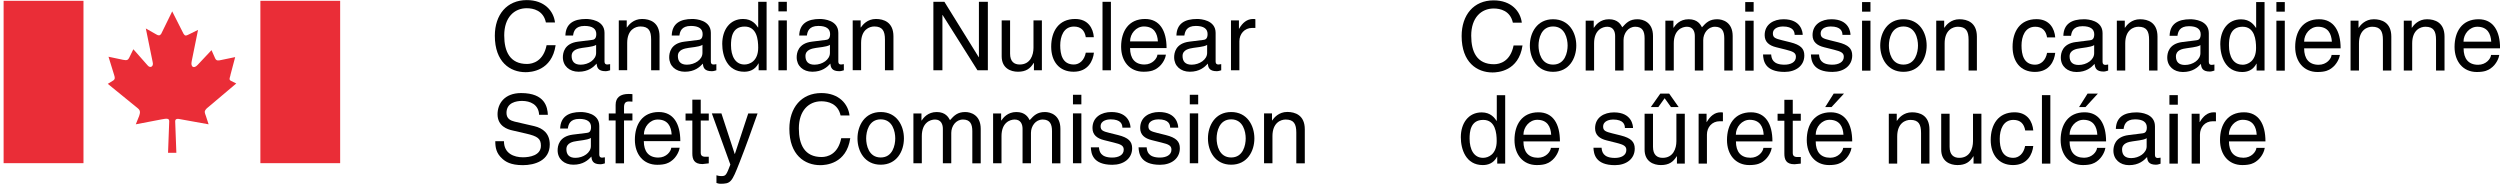
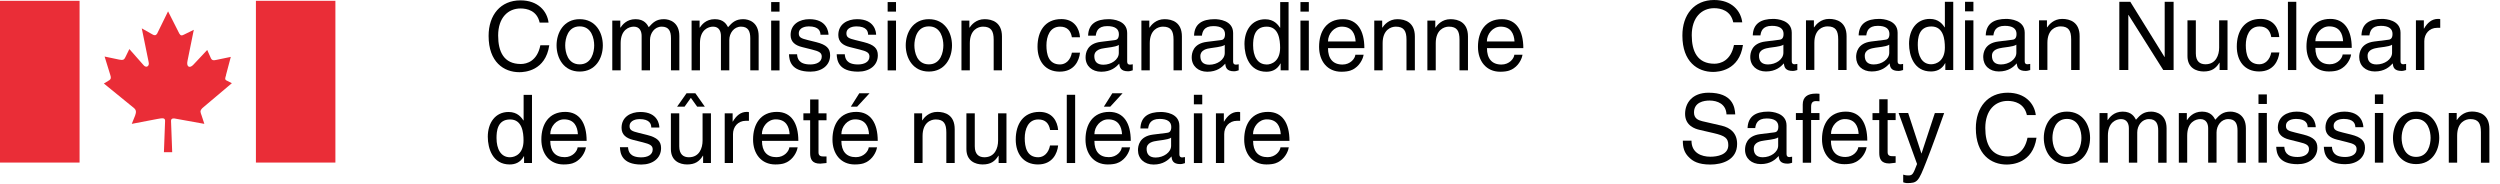
- <svg xmlns="http://www.w3.org/2000/svg" id="Layer_1" viewBox="0 0 276.71 20.34">
+ <svg xmlns="http://www.w3.org/2000/svg" id="Layer_1" viewBox="0 0 277.73 20.34">
  <g>
-     <path d="m60.42,2.48c-.28-1.33-1.4-1.57-2.12-1.57-1.38,0-2.49,1.01-2.49,3.01,0,1.78.63,3.16,2.52,3.16.66,0,1.82-.32,2.17-2.08h1c-.42,2.86-2.75,2.99-3.32,2.99-1.72,0-3.41-1.12-3.41-4.03,0-2.33,1.33-3.95,3.54-3.95,1.96,0,2.97,1.21,3.12,2.48h-.99Z" />
-     <path d="m62.58,3.93c.04-1.32.92-1.83,2.28-1.83.44,0,2.05.13,2.05,1.54v3.18c0,.23.12.32.31.32.08,0,.2-.02.31-.04v.68c-.16.04-.3.1-.51.1-.82,0-.95-.42-.98-.84-.36.39-.92.9-2,.9-1.02,0-1.74-.65-1.74-1.6,0-.46.14-1.54,1.68-1.73l1.53-.19c.22-.02.49-.1.49-.65,0-.58-.42-.9-1.3-.9-1.06,0-1.21.64-1.27,1.06h-.86Zm3.41,1.03c-.15.11-.38.2-1.54.34-.45.07-1.18.2-1.18.9,0,.6.31.96,1,.96.87,0,1.71-.56,1.71-1.3v-.9Z" />
-     <path d="m73,7.78h-.93v-3.4c0-.96-.27-1.45-1.19-1.45-.53,0-1.46.33-1.46,1.83v3.01h-.93V2.26h.88v.78h.02c.2-.29.72-.94,1.67-.94.86,0,1.94.35,1.94,1.92v3.76Z" />
-     <path d="m74.35,3.93c.04-1.32.92-1.83,2.28-1.83.44,0,2.05.13,2.05,1.54v3.18c0,.23.11.32.3.32.09,0,.2-.02.31-.04v.68c-.16.04-.29.1-.51.1-.83,0-.95-.42-.98-.84-.36.39-.92.9-2,.9-1.02,0-1.73-.65-1.73-1.6,0-.46.14-1.54,1.68-1.73l1.53-.19c.22-.02.49-.1.49-.65,0-.58-.42-.9-1.3-.9-1.06,0-1.21.64-1.27,1.06h-.85Zm3.4,1.03c-.15.11-.38.2-1.54.34-.45.07-1.18.2-1.18.9,0,.6.31.96,1,.96.87,0,1.72-.56,1.72-1.3v-.9Z" />
-     <path d="m84.85,7.78h-.88v-.76h-.02c-.4.75-1.04.92-1.58.92-1.88,0-2.43-1.76-2.43-3.08,0-1.55.83-2.76,2.31-2.76,1,0,1.43.62,1.65.94h.02V.2h.93v7.58Zm-2.45-.64c.59,0,1.52-.39,1.52-1.86,0-.9-.15-2.34-1.5-2.34-1.44,0-1.51,1.36-1.51,2.06,0,1.22.48,2.14,1.49,2.14Z" />
-     <path d="m86.16,1.25V.2h.93v1.06h-.93Zm.93,6.53h-.93V2.26h.93v5.52Z" />
-     <path d="m88.46,3.93c.04-1.32.92-1.83,2.28-1.83.45,0,2.05.13,2.05,1.54v3.18c0,.23.11.32.31.32.08,0,.2-.02.3-.04v.68c-.15.04-.3.1-.51.1-.82,0-.95-.42-.98-.84-.36.39-.92.9-2,.9-1.02,0-1.73-.65-1.73-1.6,0-.46.14-1.54,1.68-1.73l1.53-.19c.22-.02.49-.1.49-.65,0-.58-.42-.9-1.3-.9-1.06,0-1.21.64-1.27,1.06h-.86Zm3.4,1.03c-.14.11-.38.2-1.53.34-.45.07-1.18.2-1.18.9,0,.6.31.96,1,.96.87,0,1.71-.56,1.71-1.3v-.9Z" />
-     <path d="m98.88,7.78h-.93v-3.4c0-.96-.28-1.45-1.18-1.45-.53,0-1.46.33-1.46,1.83v3.01h-.93V2.26h.88v.78h.02c.2-.29.72-.94,1.67-.94.86,0,1.94.35,1.94,1.92v3.76Z" />
-     <path d="m108.35.2h.99v7.58h-1.15l-3.86-6.12h-.02v6.12h-1V.2h1.22l3.8,6.13h.02V.2Z" />
-     <path d="m114.44,7.78v-.8l-.02-.02c-.39.64-.87.98-1.75.98-.81,0-1.8-.39-1.8-1.71v-3.97h.93v3.67c0,.91.47,1.21,1.07,1.21,1.17,0,1.52-1.04,1.52-1.84v-3.04h.93v5.52h-.88Z" />
-     <path d="m120.18,4.12c-.12-.74-.53-1.18-1.31-1.18-1.15,0-1.52,1.1-1.52,2.08s.23,2.12,1.51,2.12c.62,0,1.16-.47,1.32-1.31h.9c-.1.88-.63,2.11-2.25,2.11s-2.48-1.17-2.48-2.77c0-1.71.83-3.07,2.65-3.07,1.45,0,2,1.05,2.07,2.02h-.9Z" />
-     <path d="m122.96,7.78h-.93V.2h.93v7.58Z" />
-     <path d="m129.05,6.05c-.03.27-.28,1.04-.98,1.51-.25.17-.61.38-1.5.38-1.55,0-2.48-1.17-2.48-2.77,0-1.71.83-3.07,2.65-3.07,1.6,0,2.38,1.27,2.38,3.22h-4.04c0,1.15.54,1.82,1.6,1.82.88,0,1.4-.68,1.43-1.09h.93Zm-.89-1.47c-.05-.86-.41-1.65-1.55-1.65-.86,0-1.53.79-1.53,1.65h3.08Z" />
-     <path d="m130.21,3.93c.04-1.32.92-1.83,2.29-1.83.44,0,2.05.13,2.05,1.54v3.18c0,.23.12.32.31.32.08,0,.2-.02.31-.04v.68c-.16.04-.3.1-.5.1-.83,0-.95-.42-.98-.84-.36.39-.92.9-2,.9-1.02,0-1.73-.65-1.73-1.6,0-.46.14-1.54,1.68-1.73l1.53-.19c.22-.02.49-.1.49-.65,0-.58-.42-.9-1.3-.9-1.06,0-1.2.64-1.27,1.06h-.86Zm3.41,1.03c-.15.11-.38.2-1.54.34-.45.07-1.19.2-1.19.9,0,.6.31.96,1,.96.87,0,1.72-.56,1.72-1.3v-.9Z" />
-     <path d="m137.18,7.78h-.93V2.26h.88v.92h.02c.37-.65.86-1.08,1.56-1.08.12,0,.16,0,.24.03v.96h-.35c-.87,0-1.42.68-1.42,1.48v3.21Z" />
-     <path d="m59.67,12.71c-.05-1.17-1.02-1.54-1.88-1.54-.64,0-1.73.18-1.73,1.33,0,.64.45.85.9.96l2.17.5c.98.23,1.72.83,1.72,2.03,0,1.79-1.67,2.29-2.97,2.29-1.41,0-1.96-.42-2.29-.72-.65-.58-.77-1.21-.77-1.93h.96c0,1.37,1.12,1.78,2.1,1.78.74,0,1.99-.2,1.99-1.28,0-.79-.37-1.05-1.62-1.34l-1.56-.36c-.5-.11-1.62-.46-1.62-1.78,0-1.18.77-2.35,2.61-2.35,2.66,0,2.92,1.58,2.96,2.41h-.96Z" />
-     <path d="m62,14.24c.04-1.32.92-1.84,2.28-1.84.44,0,2.05.13,2.05,1.54v3.18c0,.23.12.33.31.33.08,0,.2-.02.31-.04v.67c-.16.04-.29.1-.51.1-.82,0-.95-.42-.98-.85-.36.39-.92.9-2,.9-1.02,0-1.74-.64-1.74-1.59,0-.47.14-1.54,1.68-1.74l1.54-.19c.22-.02.48-.1.48-.65,0-.58-.42-.9-1.3-.9-1.06,0-1.21.64-1.27,1.07h-.86Zm3.4,1.02c-.15.12-.38.2-1.53.35-.45.06-1.18.2-1.18.9,0,.6.31.96,1,.96.87,0,1.71-.56,1.71-1.3v-.91Z" />
-     <path d="m69.07,13.33v4.75h-.93v-4.75h-.76v-.77h.76v-.95c0-.83.53-1.21,1.44-1.21.14,0,.28,0,.42.02v.83c-.12,0-.26-.02-.38-.02-.4,0-.55.2-.55.65v.68h.93v.77h-.93Z" />
-     <path d="m75.23,16.35c-.03.26-.29,1.05-.98,1.51-.25.17-.61.38-1.5.38-1.56,0-2.48-1.18-2.48-2.77,0-1.71.83-3.07,2.65-3.07,1.6,0,2.38,1.27,2.38,3.22h-4.04c0,1.15.54,1.82,1.61,1.82.88,0,1.39-.67,1.43-1.09h.93Zm-.89-1.47c-.05-.86-.41-1.65-1.54-1.65-.86,0-1.53.8-1.53,1.65h3.08Z" />
-     <path d="m77.56,13.33v3.59c0,.43.37.43.56.43h.33v.73c-.34.03-.6.08-.7.08-.92,0-1.12-.52-1.12-1.18v-3.64h-.75v-.77h.75v-1.54h.93v1.54h.89v.77h-.89Z" />
-     <path d="m82.82,12.56h1.03c-.64,1.8-1.28,3.61-1.99,5.41-.88,2.24-.97,2.37-2.17,2.37-.14,0-.24-.05-.39-.09v-.85c.11.04.31.09.56.09.49,0,.54-.14.98-1.27l-2.05-5.67h1.06l1.47,4.49h.02l1.48-4.49Z" />
-     <path d="m93.04,12.78c-.29-1.32-1.4-1.57-2.13-1.57-1.38,0-2.49,1.01-2.49,3.01,0,1.79.64,3.16,2.52,3.16.67,0,1.82-.32,2.17-2.08h1c-.42,2.86-2.75,2.98-3.32,2.98-1.72,0-3.42-1.12-3.42-4.03,0-2.33,1.33-3.95,3.54-3.95,1.95,0,2.97,1.21,3.12,2.48h-.99Z" />
-     <path d="m97.48,12.4c1.77,0,2.57,1.49,2.57,2.92s-.8,2.91-2.57,2.91-2.57-1.49-2.57-2.91.8-2.92,2.57-2.92Zm0,5.03c1.33,0,1.61-1.37,1.61-2.11s-.28-2.11-1.61-2.11-1.61,1.37-1.61,2.11.28,2.11,1.61,2.11Z" />
-     <path d="m101.11,12.56h.88v.78h.02c.2-.29.68-.94,1.67-.94s1.31.6,1.47.9c.46-.52.84-.9,1.69-.9.59,0,1.71.31,1.71,1.86v3.82h-.93v-3.57c0-.76-.23-1.28-1.03-1.28s-1.3.74-1.3,1.48v3.36h-.93v-3.82c0-.46-.18-1.02-.87-1.02-.53,0-1.46.34-1.46,1.84v3h-.93v-5.52Z" />
-     <path d="m109.93,12.56h.88v.78h.02c.2-.29.68-.94,1.67-.94s1.31.6,1.47.9c.46-.52.84-.9,1.69-.9.59,0,1.71.31,1.71,1.86v3.82h-.93v-3.57c0-.76-.23-1.28-1.03-1.28s-1.3.74-1.3,1.48v3.36h-.93v-3.82c0-.46-.18-1.02-.87-1.02-.53,0-1.46.34-1.46,1.84v3h-.93v-5.52Z" />
-     <path d="m118.76,11.55v-1.06h.93v1.06h-.93Zm.93,6.52h-.93v-5.52h.93v5.52Z" />
-     <path d="m124.23,14.13c0-.35-.14-.92-1.31-.92-.28,0-1.1.09-1.1.77,0,.46.28.56,1.01.74l.93.23c1.15.29,1.55.71,1.55,1.46,0,1.14-.94,1.83-2.19,1.83-2.19,0-2.35-1.27-2.38-1.93h.9c.03.43.16,1.13,1.47,1.13.67,0,1.27-.27,1.27-.87,0-.45-.31-.6-1.1-.79l-1.08-.27c-.77-.19-1.28-.58-1.28-1.34,0-1.21,1-1.77,2.09-1.77,1.98,0,2.12,1.46,2.12,1.73h-.9Z" />
-     <path d="m129.52,14.13c-.01-.35-.14-.92-1.31-.92-.28,0-1.1.09-1.1.77,0,.46.28.56,1,.74l.93.23c1.15.29,1.55.71,1.55,1.46,0,1.14-.94,1.83-2.19,1.83-2.19,0-2.35-1.27-2.38-1.93h.9c.03.43.16,1.13,1.47,1.13.67,0,1.27-.27,1.27-.87,0-.45-.3-.6-1.1-.79l-1.08-.27c-.77-.19-1.28-.58-1.28-1.34,0-1.21,1-1.77,2.09-1.77,1.98,0,2.12,1.46,2.12,1.73h-.9Z" />
-     <path d="m131.69,11.55v-1.06h.93v1.06h-.93Zm.93,6.52h-.93v-5.52h.93v5.52Z" />
-     <path d="m136.27,12.4c1.77,0,2.57,1.49,2.57,2.92s-.8,2.91-2.57,2.91-2.57-1.49-2.57-2.91.8-2.92,2.57-2.92Zm0,5.03c1.33,0,1.61-1.37,1.61-2.11s-.28-2.11-1.61-2.11-1.61,1.37-1.61,2.11.28,2.11,1.61,2.11Z" />
-     <path d="m144.41,18.08h-.93v-3.4c0-.96-.27-1.45-1.18-1.45-.53,0-1.46.34-1.46,1.84v3h-.93v-5.52h.88v.78h.02c.2-.29.72-.94,1.67-.94.86,0,1.94.35,1.94,1.92v3.76Z" />
+     <path d="m192.55,2.48c-.28-1.33-1.4-1.57-2.12-1.57-1.38,0-2.49,1.01-2.49,3.01,0,1.78.63,3.16,2.52,3.16.66,0,1.82-.32,2.17-2.08h1c-.42,2.86-2.75,2.99-3.32,2.99-1.72,0-3.41-1.12-3.41-4.03C186.89,1.62,188.22,0,190.43,0,192.39,0,193.4,1.21,193.55,2.48h-.99Z" />
+     <path d="m194.72,3.93c.04-1.32.92-1.83,2.28-1.83.44,0,2.05.13,2.05,1.54v3.18c0,.23.12.32.31.32.08,0,.2-.02.31-.04v.68c-.16.04-.3.1-.51.1-.82,0-.95-.42-.98-.84-.36.39-.92.9-2,.9-1.02,0-1.74-.65-1.74-1.6,0-.46.14-1.54,1.68-1.73l1.53-.19c.22-.02.49-.1.49-.65,0-.58-.42-.9-1.3-.9-1.06,0-1.21.64-1.27,1.06h-.86Zm3.41,1.03c-.15.11-.38.2-1.54.34-.45.07-1.18.2-1.18.9,0,.6.31.96,1,.96.87,0,1.71-.56,1.71-1.3v-.9Z" />
+     <path d="m205.14,7.78h-.93v-3.4c0-.96-.27-1.45-1.19-1.45-.53,0-1.46.33-1.46,1.83v3.01h-.93V2.26h.88v.78h.02c.2-.29.72-.94,1.67-.94.86,0,1.94.35,1.94,1.92v3.76Z" />
+     <path d="m206.48,3.93c.04-1.32.92-1.83,2.28-1.83.44,0,2.05.13,2.05,1.54v3.18c0,.23.11.32.3.32.09,0,.2-.02.31-.04v.68c-.16.04-.29.1-.51.1-.83,0-.95-.42-.98-.84-.36.39-.92.9-2,.9-1.02,0-1.73-.65-1.73-1.6,0-.46.14-1.54,1.68-1.73l1.53-.19c.22-.02.49-.1.49-.65,0-.58-.42-.9-1.3-.9-1.06,0-1.21.64-1.27,1.06h-.85Zm3.4,1.03c-.15.11-.38.2-1.54.34-.45.07-1.18.2-1.18.9,0,.6.31.96,1,.96.87,0,1.72-.56,1.72-1.3v-.9Z" />
+     <path d="m216.99,7.78h-.88v-.76h-.02c-.4.75-1.04.92-1.58.92-1.88,0-2.43-1.76-2.43-3.08,0-1.55.83-2.76,2.31-2.76,1,0,1.43.62,1.65.94h.02V.2h.93v7.58Zm-2.45-.64c.59,0,1.52-.39,1.52-1.86,0-.9-.15-2.34-1.5-2.34-1.44,0-1.51,1.36-1.51,2.06,0,1.22.48,2.14,1.49,2.14Z" />
+     <path d="m218.3,1.25V.2h.93v1.06h-.93Zm.93,6.53h-.93V2.26h.93v5.52Z" />
+     <path d="m220.6,3.93c.04-1.32.92-1.83,2.28-1.83.45,0,2.05.13,2.05,1.54v3.18c0,.23.11.32.31.32.08,0,.2-.02.3-.04v.68c-.15.04-.3.1-.51.1-.82,0-.95-.42-.98-.84-.36.39-.92.9-2,.9-1.02,0-1.73-.65-1.73-1.6,0-.46.14-1.54,1.68-1.73l1.53-.19c.22-.02.49-.1.49-.65,0-.58-.42-.9-1.3-.9-1.06,0-1.21.64-1.27,1.06h-.86Zm3.4,1.03c-.14.11-.38.2-1.53.34-.45.07-1.18.2-1.18.9,0,.6.31.96,1,.96.87,0,1.71-.56,1.71-1.3v-.9Z" />
+     <path d="m231.02,7.78h-.93v-3.4c0-.96-.28-1.45-1.18-1.45-.53,0-1.46.33-1.46,1.83v3.01h-.93V2.26h.88v.78h.02c.2-.29.72-.94,1.67-.94.86,0,1.94.35,1.94,1.92v3.76Z" />
+     <path d="m240.48.2h.99v7.58h-1.15l-3.86-6.12h-.02v6.12h-1V.2h1.22l3.8,6.13h.02V.2Z" />
+     <path d="m246.58,7.78v-.8l-.02-.02c-.39.64-.87.98-1.75.98-.81,0-1.8-.39-1.8-1.71v-3.97h.93v3.67c0,.91.47,1.21,1.07,1.21,1.17,0,1.52-1.04,1.52-1.84v-3.04h.93v5.52h-.88Z" />
+     <path d="m252.32,4.12c-.12-.74-.53-1.18-1.31-1.18-1.15,0-1.52,1.1-1.52,2.08s.23,2.12,1.51,2.12c.62,0,1.16-.47,1.32-1.31h.9c-.1.88-.63,2.11-2.25,2.11s-2.48-1.17-2.48-2.77c0-1.71.83-3.07,2.65-3.07,1.45,0,2,1.05,2.07,2.02h-.9Z" />
+     <path d="m255.1,7.78h-.93V.2h.93v7.58Z" />
+     <path d="m261.19,6.05c-.03.27-.28,1.04-.98,1.51-.25.17-.61.38-1.5.38-1.55,0-2.48-1.17-2.48-2.77,0-1.71.83-3.07,2.65-3.07,1.6,0,2.38,1.27,2.38,3.22h-4.04c0,1.15.54,1.82,1.6,1.82.88,0,1.4-.68,1.43-1.09h.93Zm-.89-1.47c-.05-.86-.41-1.65-1.55-1.65-.86,0-1.53.79-1.53,1.65h3.08Z" />
+     <path d="m262.34,3.93c.04-1.32.92-1.83,2.29-1.83.44,0,2.05.13,2.05,1.54v3.18c0,.23.12.32.31.32.08,0,.2-.02.31-.04v.68c-.16.04-.3.1-.5.1-.83,0-.95-.42-.98-.84-.36.39-.92.9-2,.9-1.02,0-1.73-.65-1.73-1.6,0-.46.14-1.54,1.68-1.73l1.53-.19c.22-.02.49-.1.49-.65,0-.58-.42-.9-1.3-.9-1.06,0-1.2.64-1.27,1.06h-.86Zm3.41,1.03c-.15.11-.38.2-1.54.34-.45.07-1.19.2-1.19.9,0,.6.31.96,1,.96.87,0,1.72-.56,1.72-1.3v-.9Z" />
+     <path d="m269.32,7.78h-.93V2.26h.88v.92h.02c.37-.65.86-1.08,1.56-1.08.12,0,.16,0,.24.03v.96h-.35c-.87,0-1.42.68-1.42,1.48v3.21Z" />
+     <path d="m191.8,12.71c-.05-1.17-1.02-1.54-1.88-1.54-.64,0-1.73.18-1.73,1.33,0,.64.45.85.9.96l2.17.5c.98.23,1.72.83,1.72,2.03,0,1.79-1.67,2.29-2.97,2.29-1.41,0-1.96-.42-2.29-.72-.65-.58-.77-1.21-.77-1.93h.96c0,1.37,1.12,1.78,2.1,1.78.74,0,1.99-.2,1.99-1.28,0-.79-.37-1.05-1.62-1.34l-1.56-.36c-.5-.11-1.62-.46-1.62-1.78,0-1.18.77-2.35,2.61-2.35,2.66,0,2.92,1.58,2.96,2.41h-.96Z" />
+     <path d="m194.14,14.24c.04-1.32.92-1.84,2.28-1.84.44,0,2.05.13,2.05,1.54v3.18c0,.23.12.33.31.33.08,0,.2-.02.31-.04v.67c-.16.04-.29.1-.51.1-.82,0-.95-.42-.98-.85-.36.39-.92.9-2,.9-1.02,0-1.74-.64-1.74-1.59,0-.47.14-1.54,1.68-1.74l1.54-.19c.22-.02.48-.1.48-.65,0-.58-.42-.9-1.3-.9-1.06,0-1.21.64-1.27,1.07h-.86Zm3.4,1.02c-.15.12-.38.2-1.53.35-.45.06-1.18.2-1.18.9,0,.6.31.96,1,.96.87,0,1.71-.56,1.71-1.3v-.91Z" />
+     <path d="m201.2,13.33v4.75h-.93v-4.75h-.76v-.77h.76v-.95c0-.83.53-1.21,1.44-1.21.14,0,.28,0,.42.02v.83c-.12,0-.26-.02-.38-.02-.4,0-.55.2-.55.65v.68h.93v.77h-.93Z" />
+     <path d="m207.37,16.35c-.03.26-.29,1.05-.98,1.51-.25.17-.61.38-1.5.38-1.56,0-2.48-1.18-2.48-2.77,0-1.71.83-3.07,2.65-3.07,1.6,0,2.38,1.27,2.38,3.22h-4.04c0,1.15.54,1.82,1.61,1.82.88,0,1.39-.67,1.43-1.09h.93Zm-.89-1.47c-.05-.86-.41-1.65-1.54-1.65-.86,0-1.53.8-1.53,1.65h3.08Z" />
+     <path d="m209.7,13.33v3.59c0,.43.37.43.56.43h.33v.73c-.34.03-.6.08-.7.08-.92,0-1.12-.52-1.12-1.18v-3.64h-.75v-.77h.75v-1.54h.93v1.54h.89v.77h-.89Z" />
+     <path d="m214.95,12.56h1.03c-.64,1.8-1.28,3.61-1.99,5.41-.88,2.24-.97,2.37-2.17,2.37-.14,0-.24-.05-.39-.09v-.85c.11.04.31.09.56.09.49,0,.54-.14.98-1.27l-2.05-5.67h1.06l1.47,4.49h.02l1.48-4.49Z" />
+     <path d="m225.17,12.78c-.29-1.32-1.4-1.57-2.13-1.57-1.38,0-2.49,1.01-2.49,3.01,0,1.79.64,3.16,2.52,3.16.67,0,1.82-.32,2.17-2.08h1c-.42,2.86-2.75,2.98-3.32,2.98-1.72,0-3.42-1.12-3.42-4.03,0-2.33,1.33-3.95,3.54-3.95,1.95,0,2.97,1.21,3.12,2.48h-.99Z" />
+     <path d="m229.62,12.4c1.77,0,2.57,1.49,2.57,2.92s-.8,2.91-2.57,2.91-2.57-1.49-2.57-2.91.8-2.92,2.57-2.92Zm0,5.03c1.33,0,1.61-1.37,1.61-2.11s-.28-2.11-1.61-2.11-1.61,1.37-1.61,2.11.28,2.11,1.61,2.11Z" />
+     <path d="m233.25,12.56h.88v.78h.02c.2-.29.68-.94,1.67-.94s1.31.6,1.47.9c.46-.52.84-.9,1.69-.9.59,0,1.71.31,1.71,1.86v3.82h-.93v-3.57c0-.76-.23-1.28-1.03-1.28s-1.3.74-1.3,1.48v3.36h-.93v-3.82c0-.46-.18-1.02-.87-1.02-.53,0-1.46.34-1.46,1.84v3h-.93v-5.52Z" />
+     <path d="m242.06,12.56h.88v.78h.02c.2-.29.68-.94,1.67-.94s1.31.6,1.47.9c.46-.52.84-.9,1.69-.9.59,0,1.71.31,1.71,1.86v3.82h-.93v-3.57c0-.76-.23-1.28-1.03-1.28s-1.3.74-1.3,1.48v3.36h-.93v-3.82c0-.46-.18-1.02-.87-1.02-.53,0-1.46.34-1.46,1.84v3h-.93v-5.52Z" />
+     <path d="m250.9,11.55v-1.06h.93v1.06h-.93Zm.93,6.52h-.93v-5.52h.93v5.52Z" />
+     <path d="m256.36,14.13c0-.35-.14-.92-1.31-.92-.28,0-1.1.09-1.1.77,0,.46.28.56,1.01.74l.93.23c1.15.29,1.55.71,1.55,1.46,0,1.14-.94,1.83-2.19,1.83-2.19,0-2.35-1.27-2.38-1.93h.9c.03.43.16,1.13,1.47,1.13.67,0,1.27-.27,1.27-.87,0-.45-.31-.6-1.1-.79l-1.08-.27c-.77-.19-1.28-.58-1.28-1.34,0-1.21,1-1.77,2.09-1.77,1.98,0,2.12,1.46,2.12,1.73h-.9Z" />
+     <path d="m261.66,14.13c-.01-.35-.14-.92-1.31-.92-.28,0-1.1.09-1.1.77,0,.46.28.56,1,.74l.93.23c1.15.29,1.55.71,1.55,1.46,0,1.14-.94,1.83-2.19,1.83-2.19,0-2.35-1.27-2.38-1.93h.9c.03.43.16,1.13,1.47,1.13.67,0,1.27-.27,1.27-.87,0-.45-.3-.6-1.1-.79l-1.08-.27c-.77-.19-1.28-.58-1.28-1.34,0-1.21,1-1.77,2.09-1.77,1.98,0,2.12,1.46,2.12,1.73h-.9Z" />
+     <path d="m263.83,11.55v-1.06h.93v1.06h-.93Zm.93,6.52h-.93v-5.52h.93v5.52Z" />
+     <path d="m268.41,12.4c1.77,0,2.57,1.49,2.57,2.92s-.8,2.91-2.57,2.91-2.57-1.49-2.57-2.91.8-2.92,2.57-2.92Zm0,5.03c1.33,0,1.61-1.37,1.61-2.11s-.28-2.11-1.61-2.11-1.61,1.37-1.61,2.11.28,2.11,1.61,2.11Z" />
+     <path d="m276.54,18.08h-.93v-3.4c0-.96-.27-1.45-1.18-1.45-.53,0-1.46.34-1.46,1.84v3h-.93v-5.52h.88v.78h.02c.2-.29.72-.94,1.67-.94.86,0,1.94.35,1.94,1.92v3.76Z" />
  </g>
  <g>
-     <path d="m167.45,2.51c-.29-1.33-1.4-1.57-2.12-1.57-1.38,0-2.49,1.01-2.49,3.01,0,1.79.63,3.16,2.52,3.16.67,0,1.82-.32,2.17-2.08h.99c-.42,2.86-2.75,2.99-3.32,2.99-1.73,0-3.42-1.12-3.42-4.03,0-2.33,1.33-3.95,3.54-3.95,1.96,0,2.97,1.21,3.12,2.47h-.99Z" />
-     <path d="m171.9,2.13c1.77,0,2.57,1.48,2.57,2.91s-.8,2.91-2.57,2.91-2.57-1.49-2.57-2.91.8-2.91,2.57-2.91Zm0,5.02c1.33,0,1.61-1.37,1.61-2.11s-.28-2.11-1.61-2.11-1.61,1.37-1.61,2.11.27,2.11,1.61,2.11Z" />
-     <path d="m175.52,2.29h.88v.78h.02c.2-.3.68-.94,1.67-.94s1.31.6,1.47.89c.47-.52.83-.89,1.69-.89.59,0,1.71.31,1.71,1.86v3.82h-.93v-3.57c0-.76-.23-1.28-1.03-1.28s-1.3.74-1.3,1.48v3.37h-.93v-3.82c0-.47-.18-1.03-.87-1.03-.53,0-1.46.34-1.46,1.84v3.01h-.93V2.29Z" />
-     <path d="m184.34,2.29h.88v.78h.02c.2-.3.67-.94,1.67-.94s1.31.6,1.47.89c.46-.52.84-.89,1.69-.89.59,0,1.71.31,1.71,1.86v3.82h-.93v-3.57c0-.76-.23-1.28-1.03-1.28s-1.3.74-1.3,1.48v3.37h-.93v-3.82c0-.47-.18-1.03-.87-1.03-.53,0-1.46.34-1.46,1.84v3.01h-.93V2.29Z" />
-     <path d="m193.17,1.29V.23h.93v1.06h-.93Zm.93,6.53h-.93V2.29h.93v5.52Z" />
-     <path d="m198.64,3.86c-.01-.35-.14-.93-1.31-.93-.28,0-1.1.09-1.1.78,0,.46.28.56,1,.74l.93.23c1.15.29,1.55.7,1.55,1.46,0,1.14-.94,1.82-2.19,1.82-2.19,0-2.35-1.26-2.38-1.93h.9c.03.43.16,1.13,1.47,1.13.67,0,1.27-.26,1.27-.87,0-.45-.31-.59-1.1-.79l-1.08-.27c-.78-.19-1.28-.58-1.28-1.34,0-1.21,1-1.76,2.09-1.76,1.98,0,2.12,1.46,2.12,1.73h-.9Z" />
-     <path d="m203.93,3.86c0-.35-.14-.93-1.31-.93-.29,0-1.1.09-1.1.78,0,.46.28.56,1,.74l.93.23c1.15.29,1.56.7,1.56,1.46,0,1.14-.94,1.82-2.19,1.82-2.19,0-2.35-1.26-2.38-1.93h.9c.03.43.16,1.13,1.47,1.13.66,0,1.27-.26,1.27-.87,0-.45-.31-.59-1.1-.79l-1.08-.27c-.77-.19-1.28-.58-1.28-1.34,0-1.21,1-1.76,2.09-1.76,1.98,0,2.11,1.46,2.11,1.73h-.9Z" />
-     <path d="m206.1,1.29V.23h.93v1.06h-.93Zm.93,6.53h-.93V2.29h.93v5.52Z" />
-     <path d="m210.68,2.13c1.77,0,2.57,1.48,2.57,2.91s-.8,2.91-2.57,2.91-2.57-1.49-2.57-2.91.8-2.91,2.57-2.91Zm0,5.02c1.33,0,1.61-1.37,1.61-2.11s-.27-2.11-1.61-2.11-1.61,1.37-1.61,2.11.27,2.11,1.61,2.11Z" />
-     <path d="m218.82,7.81h-.93v-3.4c0-.96-.28-1.45-1.19-1.45-.53,0-1.46.34-1.46,1.84v3.01h-.93V2.29h.88v.78h.02c.2-.3.72-.94,1.67-.94.85,0,1.93.35,1.93,1.92v3.76Z" />
-     <path d="m226.58,4.15c-.12-.74-.53-1.19-1.31-1.19-1.15,0-1.52,1.1-1.52,2.08s.23,2.12,1.51,2.12c.62,0,1.16-.46,1.32-1.31h.9c-.09.88-.63,2.11-2.25,2.11s-2.47-1.18-2.47-2.77c0-1.71.82-3.07,2.65-3.07,1.45,0,2,1.06,2.07,2.02h-.9Z" />
-     <path d="m228.38,3.96c.04-1.32.92-1.83,2.29-1.83.44,0,2.05.12,2.05,1.54v3.18c0,.24.12.33.31.33.09,0,.2-.02.31-.04v.67c-.16.04-.3.11-.51.11-.83,0-.95-.43-.99-.85-.36.39-.92.9-2,.9-1.02,0-1.74-.64-1.74-1.59,0-.47.14-1.54,1.68-1.73l1.53-.19c.22-.02.49-.11.49-.66,0-.58-.42-.9-1.3-.9-1.06,0-1.21.64-1.27,1.06h-.86Zm3.41,1.03c-.15.11-.38.2-1.53.35-.46.06-1.19.2-1.19.9,0,.6.31.95,1.01.95.87,0,1.71-.56,1.71-1.3v-.9Z" />
-     <path d="m238.8,7.81h-.93v-3.4c0-.96-.27-1.45-1.18-1.45-.53,0-1.46.34-1.46,1.84v3.01h-.93V2.29h.88v.78h.02c.2-.3.72-.94,1.67-.94.86,0,1.93.35,1.93,1.92v3.76Z" />
-     <path d="m240.14,3.96c.04-1.32.92-1.83,2.29-1.83.44,0,2.05.12,2.05,1.54v3.18c0,.24.12.33.31.33.09,0,.2-.02.31-.04v.67c-.16.04-.3.11-.51.11-.83,0-.95-.43-.98-.85-.36.39-.92.9-2,.9-1.01,0-1.73-.64-1.73-1.59,0-.47.14-1.54,1.68-1.73l1.53-.19c.22-.02.49-.11.49-.66,0-.58-.42-.9-1.3-.9-1.06,0-1.21.64-1.27,1.06h-.86Zm3.41,1.03c-.15.11-.38.2-1.53.35-.46.06-1.18.2-1.18.9,0,.6.31.95,1,.95.87,0,1.71-.56,1.71-1.3v-.9Z" />
-     <path d="m250.65,7.81h-.88v-.76h-.02c-.4.75-1.03.92-1.57.92-1.88,0-2.43-1.76-2.43-3.08,0-1.55.83-2.75,2.3-2.75,1,0,1.43.62,1.65.94h.02V.23h.93v7.58Zm-2.45-.64c.59,0,1.51-.39,1.51-1.86,0-.9-.15-2.35-1.49-2.35-1.44,0-1.51,1.37-1.51,2.07,0,1.21.48,2.13,1.49,2.13Z" />
-     <path d="m251.96,1.29V.23h.93v1.06h-.93Zm.93,6.53h-.93V2.29h.93v5.52Z" />
-     <path d="m258.99,6.08c-.03.26-.29,1.04-.98,1.51-.25.17-.61.38-1.5.38-1.55,0-2.47-1.18-2.47-2.77,0-1.71.82-3.07,2.65-3.07,1.6,0,2.38,1.27,2.38,3.22h-4.04c0,1.15.54,1.82,1.61,1.82.88,0,1.4-.67,1.43-1.09h.93Zm-.89-1.47c-.05-.86-.41-1.65-1.54-1.65-.86,0-1.53.79-1.53,1.65h3.08Z" />
-     <path d="m264.68,7.81h-.93v-3.4c0-.96-.28-1.45-1.19-1.45-.53,0-1.46.34-1.46,1.84v3.01h-.93V2.29h.88v.78h.02c.2-.3.72-.94,1.67-.94.86,0,1.94.35,1.94,1.92v3.76Z" />
-     <path d="m270.56,7.81h-.93v-3.4c0-.96-.27-1.45-1.18-1.45-.53,0-1.46.34-1.46,1.84v3.01h-.93V2.29h.88v.78h.02c.2-.3.72-.94,1.67-.94.86,0,1.94.35,1.94,1.92v3.76Z" />
-     <path d="m276.63,6.08c-.03.26-.28,1.04-.98,1.51-.26.17-.61.38-1.5.38-1.55,0-2.47-1.18-2.47-2.77,0-1.71.83-3.07,2.66-3.07,1.6,0,2.38,1.27,2.38,3.22h-4.04c0,1.15.54,1.82,1.61,1.82.88,0,1.4-.67,1.43-1.09h.93Zm-.89-1.47c-.05-.86-.41-1.65-1.54-1.65-.85,0-1.53.79-1.53,1.65h3.08Z" />
-     <path d="m166.6,18.11h-.88v-.76h-.02c-.4.75-1.04.92-1.58.92-1.88,0-2.43-1.76-2.43-3.08,0-1.55.84-2.75,2.31-2.75,1,0,1.43.62,1.65.94h.02v-2.84h.93v7.58Zm-2.45-.64c.59,0,1.51-.39,1.51-1.86,0-.9-.15-2.34-1.49-2.34-1.44,0-1.51,1.36-1.51,2.07,0,1.21.48,2.13,1.49,2.13Z" />
-     <path d="m172.58,16.38c-.03.26-.29,1.04-.98,1.51-.25.17-.61.38-1.5.38-1.55,0-2.47-1.18-2.47-2.77,0-1.71.83-3.07,2.65-3.07,1.6,0,2.38,1.26,2.38,3.22h-4.04c0,1.15.54,1.81,1.61,1.81.88,0,1.39-.67,1.43-1.09h.93Zm-.89-1.47c-.05-.86-.41-1.65-1.54-1.65-.85,0-1.53.79-1.53,1.65h3.08Z" />
-     <path d="m179.85,14.16c0-.35-.14-.93-1.31-.93-.29,0-1.1.1-1.1.79,0,.45.29.56,1.01.74l.93.23c1.15.29,1.56.71,1.56,1.46,0,1.14-.94,1.83-2.19,1.83-2.19,0-2.35-1.27-2.38-1.93h.9c.03.43.16,1.13,1.47,1.13.67,0,1.27-.26,1.27-.88,0-.44-.31-.59-1.1-.79l-1.08-.27c-.77-.19-1.28-.58-1.28-1.34,0-1.21,1.01-1.76,2.09-1.76,1.98,0,2.11,1.46,2.11,1.73h-.9Z" />
-     <path d="m185.61,18.11v-.8l-.02-.02c-.39.64-.87.98-1.76.98-.81,0-1.8-.39-1.8-1.71v-3.97h.93v3.66c0,.91.47,1.22,1.07,1.22,1.17,0,1.52-1.03,1.52-1.84v-3.04h.93v5.52h-.88Zm-2.05-6.26h-.84l1.05-1.49h.98l1.05,1.49h-.85l-.7-.98-.7.98Z" />
-     <path d="m188.94,18.11h-.93v-5.52h.88v.92h.02c.37-.64.86-1.08,1.55-1.08.12,0,.17,0,.24.03v.96h-.35c-.87,0-1.42.67-1.42,1.48v3.21Z" />
-     <path d="m196.1,16.38c-.03.26-.29,1.04-.98,1.51-.25.17-.61.38-1.5.38-1.55,0-2.47-1.18-2.47-2.77,0-1.71.83-3.07,2.65-3.07,1.6,0,2.38,1.26,2.38,3.22h-4.04c0,1.15.54,1.81,1.61,1.81.88,0,1.39-.67,1.43-1.09h.93Zm-.89-1.47c-.05-.86-.41-1.65-1.55-1.65-.85,0-1.53.79-1.53,1.65h3.08Z" />
-     <path d="m198.43,13.36v3.59c0,.43.37.43.56.43h.33v.73c-.34.03-.6.07-.7.07-.92,0-1.12-.51-1.12-1.18v-3.64h-.75v-.77h.75v-1.54h.93v1.54h.89v.77h-.89Z" />
-     <path d="m204.93,16.38c-.03.26-.29,1.04-.98,1.51-.25.17-.61.38-1.5.38-1.55,0-2.47-1.18-2.47-2.77,0-1.71.83-3.07,2.65-3.07,1.6,0,2.38,1.26,2.38,3.22h-4.04c0,1.15.54,1.81,1.61,1.81.88,0,1.39-.67,1.43-1.09h.93Zm-.89-1.47c-.05-.86-.41-1.65-1.54-1.65-.86,0-1.53.79-1.53,1.65h3.08Zm-1.31-3.06h-.71l.94-1.49h1.14l-1.38,1.49Z" />
-     <path d="m213.56,18.11h-.93v-3.39c0-.96-.27-1.45-1.18-1.45-.53,0-1.46.33-1.46,1.84v3h-.93v-5.52h.88v.78h.02c.2-.3.72-.94,1.67-.94.86,0,1.93.34,1.93,1.92v3.76Z" />
-     <path d="m218.44,18.11v-.8l-.02-.02c-.39.64-.87.98-1.76.98-.81,0-1.8-.39-1.8-1.71v-3.97h.93v3.66c0,.91.47,1.22,1.07,1.22,1.17,0,1.52-1.03,1.52-1.84v-3.04h.93v5.52h-.88Z" />
-     <path d="m224.16,14.45c-.12-.74-.53-1.18-1.31-1.18-1.14,0-1.51,1.1-1.51,2.08s.23,2.12,1.5,2.12c.62,0,1.15-.47,1.31-1.31h.9c-.09.88-.63,2.11-2.24,2.11s-2.47-1.18-2.47-2.77c0-1.71.83-3.07,2.64-3.07,1.44,0,1.99,1.05,2.07,2.01h-.9Z" />
-     <path d="m226.94,18.11h-.93v-7.58h.93v7.58Z" />
-     <path d="m233.03,16.38c-.03.26-.29,1.04-.98,1.51-.25.17-.61.38-1.5.38-1.55,0-2.47-1.18-2.47-2.77,0-1.71.83-3.07,2.65-3.07,1.6,0,2.38,1.26,2.38,3.22h-4.04c0,1.15.54,1.81,1.61,1.81.88,0,1.4-.67,1.43-1.09h.93Zm-.89-1.47c-.05-.86-.41-1.65-1.54-1.65-.85,0-1.53.79-1.53,1.65h3.08Zm-1.31-3.06h-.71l.94-1.49h1.14l-1.37,1.49Z" />
-     <path d="m234.19,14.27c.04-1.32.92-1.83,2.28-1.83.45,0,2.05.12,2.05,1.54v3.18c0,.23.12.33.31.33.08,0,.2-.02.31-.04v.67c-.16.04-.3.11-.51.11-.83,0-.95-.43-.98-.85-.36.39-.92.9-2,.9-1.01,0-1.73-.65-1.73-1.6,0-.46.14-1.54,1.68-1.73l1.53-.19c.22-.02.49-.11.49-.65,0-.59-.43-.9-1.3-.9-1.06,0-1.21.64-1.27,1.06h-.86Zm3.41,1.02c-.15.12-.38.2-1.53.35-.46.06-1.19.2-1.19.9,0,.6.31.96,1.01.96.87,0,1.71-.57,1.71-1.3v-.91Z" />
-     <path d="m240.12,11.59v-1.06h.93v1.06h-.93Zm.93,6.52h-.93v-5.52h.93v5.52Z" />
-     <path d="m243.51,18.11h-.93v-5.52h.88v.92h.02c.37-.64.86-1.08,1.55-1.08.12,0,.17,0,.24.03v.96h-.35c-.87,0-1.42.67-1.42,1.48v3.21Z" />
-     <path d="m250.67,16.38c-.03.26-.28,1.04-.98,1.51-.25.17-.61.38-1.5.38-1.55,0-2.47-1.18-2.47-2.77,0-1.71.82-3.07,2.65-3.07,1.6,0,2.38,1.26,2.38,3.22h-4.04c0,1.15.54,1.81,1.61,1.81.88,0,1.39-.67,1.43-1.09h.93Zm-.89-1.47c-.05-.86-.41-1.65-1.55-1.65-.86,0-1.53.79-1.53,1.65h3.08Z" />
+     <path d="m59.95,2.51c-.29-1.33-1.4-1.57-2.12-1.57-1.38,0-2.49,1.01-2.49,3.01,0,1.79.63,3.16,2.52,3.16.67,0,1.82-.32,2.17-2.08h.99c-.42,2.86-2.75,2.99-3.32,2.99-1.73,0-3.42-1.12-3.42-4.03,0-2.33,1.33-3.95,3.54-3.95,1.96,0,2.97,1.21,3.12,2.47h-.99Z" />
+     <path d="m64.4,2.13c1.77,0,2.57,1.48,2.57,2.91s-.8,2.91-2.57,2.91-2.57-1.49-2.57-2.91.8-2.91,2.57-2.91Zm0,5.02c1.33,0,1.61-1.37,1.61-2.11s-.28-2.11-1.61-2.11-1.61,1.37-1.61,2.11.27,2.11,1.61,2.11Z" />
+     <path d="m68.03,2.29h.88v.78h.02c.2-.3.68-.94,1.67-.94s1.31.6,1.47.89c.47-.52.83-.89,1.69-.89.59,0,1.71.31,1.71,1.86v3.82h-.93v-3.57c0-.76-.23-1.28-1.03-1.28s-1.3.74-1.3,1.48v3.37h-.93v-3.82c0-.47-.18-1.03-.87-1.03-.53,0-1.46.34-1.46,1.84v3.01h-.93V2.29Z" />
+     <path d="m76.84,2.29h.88v.78h.02c.2-.3.67-.94,1.67-.94s1.31.6,1.47.89c.46-.52.84-.89,1.69-.89.59,0,1.71.31,1.71,1.86v3.82h-.93v-3.57c0-.76-.23-1.28-1.03-1.28s-1.3.74-1.3,1.48v3.37h-.93v-3.82c0-.47-.18-1.03-.87-1.03-.53,0-1.46.34-1.46,1.84v3.01h-.93V2.29Z" />
+     <path d="m85.67,1.29V.23h.93v1.06h-.93Zm.93,6.53h-.93V2.29h.93v5.52Z" />
+     <path d="m91.15,3.86c-.01-.35-.14-.93-1.31-.93-.28,0-1.1.09-1.1.78,0,.46.28.56,1,.74l.93.23c1.15.29,1.55.7,1.55,1.46,0,1.14-.94,1.82-2.19,1.82-2.19,0-2.35-1.26-2.38-1.93h.9c.03.43.16,1.13,1.47,1.13.67,0,1.27-.26,1.27-.87,0-.45-.31-.59-1.1-.79l-1.08-.27c-.78-.19-1.28-.58-1.28-1.34,0-1.21,1-1.76,2.09-1.76,1.98,0,2.12,1.46,2.12,1.73h-.9Z" />
+     <path d="m96.44,3.86c0-.35-.14-.93-1.31-.93-.29,0-1.1.09-1.1.78,0,.46.28.56,1,.74l.93.23c1.15.29,1.56.7,1.56,1.46,0,1.14-.94,1.82-2.19,1.82-2.19,0-2.35-1.26-2.38-1.93h.9c.03.43.16,1.13,1.47,1.13.66,0,1.27-.26,1.27-.87,0-.45-.31-.59-1.1-.79l-1.08-.27c-.77-.19-1.28-.58-1.28-1.34,0-1.21,1-1.76,2.09-1.76,1.98,0,2.11,1.46,2.11,1.73h-.9Z" />
+     <path d="m98.61,1.29V.23h.93v1.06h-.93Zm.93,6.53h-.93V2.29h.93v5.52Z" />
+     <path d="m103.19,2.13c1.77,0,2.57,1.48,2.57,2.91s-.8,2.91-2.57,2.91-2.57-1.49-2.57-2.91.8-2.91,2.57-2.91Zm0,5.02c1.33,0,1.61-1.37,1.61-2.11s-.27-2.11-1.61-2.11-1.61,1.37-1.61,2.11.27,2.11,1.61,2.11Z" />
+     <path d="m111.32,7.81h-.93v-3.4c0-.96-.28-1.45-1.19-1.45-.53,0-1.46.34-1.46,1.84v3.01h-.93V2.29h.88v.78h.02c.2-.3.72-.94,1.67-.94.85,0,1.93.35,1.93,1.92v3.76Z" />
+     <path d="m119.08,4.15c-.12-.74-.53-1.19-1.31-1.19-1.15,0-1.52,1.1-1.52,2.08s.23,2.12,1.51,2.12c.62,0,1.16-.46,1.32-1.31h.9c-.09.88-.63,2.11-2.25,2.11s-2.47-1.18-2.47-2.77c0-1.71.82-3.07,2.65-3.07,1.45,0,2,1.06,2.07,2.02h-.9Z" />
+     <path d="m120.88,3.96c.04-1.32.92-1.83,2.29-1.83.44,0,2.05.12,2.05,1.54v3.18c0,.24.12.33.31.33.09,0,.2-.02.31-.04v.67c-.16.04-.3.11-.51.11-.83,0-.95-.43-.99-.85-.36.39-.92.9-2,.9-1.02,0-1.74-.64-1.74-1.59,0-.47.14-1.54,1.68-1.73l1.53-.19c.22-.02.49-.11.49-.66,0-.58-.42-.9-1.3-.9-1.06,0-1.21.64-1.27,1.06h-.86Zm3.41,1.03c-.15.11-.38.2-1.53.35-.46.06-1.19.2-1.19.9,0,.6.31.95,1.01.95.87,0,1.71-.56,1.71-1.3v-.9Z" />
+     <path d="m131.3,7.81h-.93v-3.4c0-.96-.27-1.45-1.18-1.45-.53,0-1.46.34-1.46,1.84v3.01h-.93V2.29h.88v.78h.02c.2-.3.72-.94,1.67-.94.86,0,1.93.35,1.93,1.92v3.76Z" />
+     <path d="m132.65,3.96c.04-1.32.92-1.83,2.29-1.83.44,0,2.05.12,2.05,1.54v3.18c0,.24.12.33.31.33.09,0,.2-.02.31-.04v.67c-.16.04-.3.11-.51.11-.83,0-.95-.43-.98-.85-.36.39-.92.9-2,.9-1.01,0-1.73-.64-1.73-1.59,0-.47.14-1.54,1.68-1.73l1.53-.19c.22-.02.49-.11.49-.66,0-.58-.42-.9-1.3-.9-1.06,0-1.21.64-1.27,1.06h-.86Zm3.41,1.03c-.15.11-.38.2-1.53.35-.46.06-1.18.2-1.18.9,0,.6.31.95,1,.95.87,0,1.71-.56,1.71-1.3v-.9Z" />
+     <path d="m143.15,7.81h-.88v-.76h-.02c-.4.75-1.03.92-1.57.92-1.88,0-2.43-1.76-2.43-3.08,0-1.55.83-2.75,2.3-2.75,1,0,1.43.62,1.65.94h.02V.23h.93v7.58Zm-2.45-.64c.59,0,1.51-.39,1.51-1.86,0-.9-.15-2.35-1.49-2.35-1.44,0-1.51,1.37-1.51,2.07,0,1.21.48,2.13,1.49,2.13Z" />
+     <path d="m144.47,1.29V.23h.93v1.06h-.93Zm.93,6.53h-.93V2.29h.93v5.52Z" />
+     <path d="m151.49,6.08c-.03.26-.29,1.04-.98,1.51-.25.17-.61.38-1.5.38-1.55,0-2.47-1.18-2.47-2.77,0-1.71.82-3.07,2.65-3.07,1.6,0,2.38,1.27,2.38,3.22h-4.04c0,1.15.54,1.82,1.61,1.82.88,0,1.4-.67,1.43-1.09h.93Zm-.89-1.47c-.05-.86-.41-1.65-1.54-1.65-.86,0-1.53.79-1.53,1.65h3.08Z" />
+     <path d="m157.18,7.81h-.93v-3.4c0-.96-.28-1.45-1.19-1.45-.53,0-1.46.34-1.46,1.84v3.01h-.93V2.29h.88v.78h.02c.2-.3.72-.94,1.67-.94.86,0,1.94.35,1.94,1.92v3.76Z" />
+     <path d="m163.07,7.81h-.93v-3.4c0-.96-.27-1.45-1.18-1.45-.53,0-1.46.34-1.46,1.84v3.01h-.93V2.29h.88v.78h.02c.2-.3.72-.94,1.67-.94.86,0,1.94.35,1.94,1.92v3.76Z" />
+     <path d="m169.14,6.08c-.03.26-.28,1.04-.98,1.51-.26.17-.61.38-1.5.38-1.55,0-2.47-1.18-2.47-2.77,0-1.71.83-3.07,2.66-3.07,1.6,0,2.38,1.27,2.38,3.22h-4.04c0,1.15.54,1.82,1.61,1.82.88,0,1.4-.67,1.43-1.09h.93Zm-.89-1.47c-.05-.86-.41-1.65-1.54-1.65-.85,0-1.53.79-1.53,1.65h3.08Z" />
+     <path d="m59.1,18.11h-.88v-.76h-.02c-.4.75-1.04.92-1.58.92-1.88,0-2.43-1.76-2.43-3.08,0-1.55.84-2.75,2.31-2.75,1,0,1.43.62,1.65.94h.02v-2.84h.93v7.58Zm-2.45-.64c.59,0,1.51-.39,1.51-1.86,0-.9-.15-2.34-1.49-2.34-1.44,0-1.51,1.36-1.51,2.07,0,1.21.48,2.13,1.49,2.13Z" />
+     <path d="m65.09,16.38c-.03.26-.29,1.04-.98,1.51-.25.17-.61.38-1.5.38-1.55,0-2.47-1.18-2.47-2.77,0-1.71.83-3.07,2.65-3.07,1.6,0,2.38,1.26,2.38,3.22h-4.04c0,1.15.54,1.81,1.61,1.81.88,0,1.39-.67,1.43-1.09h.93Zm-.89-1.47c-.05-.86-.41-1.65-1.54-1.65-.85,0-1.53.79-1.53,1.65h3.08Z" />
+     <path d="m72.35,14.16c0-.35-.14-.93-1.31-.93-.29,0-1.1.1-1.1.79,0,.45.29.56,1.01.74l.93.23c1.15.29,1.56.71,1.56,1.46,0,1.14-.94,1.83-2.19,1.83-2.19,0-2.35-1.27-2.38-1.93h.9c.03.43.16,1.13,1.47,1.13.67,0,1.27-.26,1.27-.88,0-.44-.31-.59-1.1-.79l-1.08-.27c-.77-.19-1.28-.58-1.28-1.34,0-1.21,1.01-1.76,2.09-1.76,1.98,0,2.11,1.46,2.11,1.73h-.9Z" />
+     <path d="m78.11,18.11v-.8l-.02-.02c-.39.64-.87.98-1.76.98-.81,0-1.8-.39-1.8-1.71v-3.97h.93v3.66c0,.91.47,1.22,1.07,1.22,1.17,0,1.52-1.03,1.52-1.84v-3.04h.93v5.52h-.88Zm-2.05-6.26h-.84l1.05-1.49h.98l1.05,1.49h-.85l-.7-.98-.7.98Z" />
+     <path d="m81.44,18.11h-.93v-5.52h.88v.92h.02c.37-.64.86-1.08,1.55-1.08.12,0,.17,0,.24.03v.96h-.35c-.87,0-1.42.67-1.42,1.48v3.21Z" />
+     <path d="m88.61,16.38c-.03.26-.29,1.04-.98,1.51-.25.17-.61.38-1.5.38-1.55,0-2.47-1.18-2.47-2.77,0-1.71.83-3.07,2.65-3.07,1.6,0,2.38,1.26,2.38,3.22h-4.04c0,1.15.54,1.81,1.61,1.81.88,0,1.39-.67,1.43-1.09h.93Zm-.89-1.47c-.05-.86-.41-1.65-1.55-1.65-.85,0-1.53.79-1.53,1.65h3.08Z" />
+     <path d="m90.93,13.36v3.59c0,.43.37.43.56.43h.33v.73c-.34.03-.6.07-.7.07-.92,0-1.12-.51-1.12-1.18v-3.64h-.75v-.77h.75v-1.54h.93v1.54h.89v.77h-.89Z" />
+     <path d="m97.43,16.38c-.03.26-.29,1.04-.98,1.51-.25.17-.61.38-1.5.38-1.55,0-2.47-1.18-2.47-2.77,0-1.71.83-3.07,2.65-3.07,1.6,0,2.38,1.26,2.38,3.22h-4.04c0,1.15.54,1.81,1.61,1.81.88,0,1.39-.67,1.43-1.09h.93Zm-.89-1.47c-.05-.86-.41-1.65-1.54-1.65-.86,0-1.53.79-1.53,1.65h3.08Zm-1.31-3.06h-.71l.94-1.49h1.14l-1.38,1.49Z" />
+     <path d="m106.06,18.11h-.93v-3.39c0-.96-.27-1.45-1.18-1.45-.53,0-1.46.33-1.46,1.84v3h-.93v-5.52h.88v.78h.02c.2-.3.72-.94,1.67-.94.86,0,1.93.34,1.93,1.92v3.76Z" />
+     <path d="m110.94,18.11v-.8l-.02-.02c-.39.64-.87.98-1.76.98-.81,0-1.8-.39-1.8-1.71v-3.97h.93v3.66c0,.91.47,1.22,1.07,1.22,1.17,0,1.52-1.03,1.52-1.84v-3.04h.93v5.52h-.88Z" />
+     <path d="m116.66,14.45c-.12-.74-.53-1.18-1.31-1.18-1.14,0-1.51,1.1-1.51,2.08s.23,2.12,1.5,2.12c.62,0,1.15-.47,1.31-1.31h.9c-.09.88-.63,2.11-2.24,2.11s-2.47-1.18-2.47-2.77c0-1.71.83-3.07,2.64-3.07,1.44,0,1.99,1.05,2.07,2.01h-.9Z" />
+     <path d="m119.44,18.11h-.93v-7.58h.93v7.58Z" />
+     <path d="m125.54,16.38c-.03.26-.29,1.04-.98,1.51-.25.17-.61.38-1.5.38-1.55,0-2.47-1.18-2.47-2.77,0-1.71.83-3.07,2.65-3.07,1.6,0,2.38,1.26,2.38,3.22h-4.04c0,1.15.54,1.81,1.61,1.81.88,0,1.4-.67,1.43-1.09h.93Zm-.89-1.47c-.05-.86-.41-1.65-1.54-1.65-.85,0-1.53.79-1.53,1.65h3.08Zm-1.31-3.06h-.71l.94-1.49h1.14l-1.37,1.49Z" />
+     <path d="m126.69,14.27c.04-1.32.92-1.83,2.28-1.83.45,0,2.05.12,2.05,1.54v3.18c0,.23.12.33.31.33.08,0,.2-.02.31-.04v.67c-.16.04-.3.11-.51.11-.83,0-.95-.43-.98-.85-.36.39-.92.9-2,.9-1.01,0-1.73-.65-1.73-1.6,0-.46.14-1.54,1.68-1.73l1.53-.19c.22-.02.49-.11.49-.65,0-.59-.43-.9-1.3-.9-1.06,0-1.21.64-1.27,1.06h-.86Zm3.41,1.02c-.15.12-.38.2-1.53.35-.46.06-1.19.2-1.19.9,0,.6.31.96,1.01.96.87,0,1.71-.57,1.71-1.3v-.91Z" />
+     <path d="m132.63,11.59v-1.06h.93v1.06h-.93Zm.93,6.52h-.93v-5.52h.93v5.52Z" />
+     <path d="m136.01,18.11h-.93v-5.52h.88v.92h.02c.37-.64.86-1.08,1.55-1.08.12,0,.17,0,.24.03v.96h-.35c-.87,0-1.42.67-1.42,1.48v3.21Z" />
+     <path d="m143.17,16.38c-.03.26-.28,1.04-.98,1.51-.25.17-.61.38-1.5.38-1.55,0-2.47-1.18-2.47-2.77,0-1.71.82-3.07,2.65-3.07,1.6,0,2.38,1.26,2.38,3.22h-4.04c0,1.15.54,1.81,1.61,1.81.88,0,1.39-.67,1.43-1.09h.93Zm-.89-1.47c-.05-.86-.41-1.65-1.55-1.65-.86,0-1.53.79-1.53,1.65h3.08Z" />
  </g>
  <g>
-     <rect x=".4" y=".09" width="8.84" height="17.97" style="fill:#ea2d37;" />
-     <rect x="28.82" y=".09" width="8.83" height="17.97" style="fill:#ea2d37;" />
-     <path d="m17.8,3.83l1.26-2.57,1.25,2.47c.16.26.28.24.53.11l1.08-.53-.7,3.45c-.15.67.24.88.66.42l1.53-1.63.41.92c.14.28.34.24.62.18l1.59-.33-.53,2v.04c-.07.26-.2.48.09.6l.56.28-3.27,2.76c-.33.35-.22.45-.09.84l.3.92-3.05-.55c-.38-.09-.64-.09-.65.21l.13,3.49h-.92l.13-3.48c0-.35-.26-.33-.88-.21l-2.82.54.37-.92c.12-.35.16-.6-.13-.84l-3.34-2.72.62-.38c.18-.13.19-.28.09-.58l-.63-2.04,1.61.34c.45.1.57,0,.69-.25l.45-.92,1.59,1.8c.28.33.68.12.55-.37l-.76-3.73,1.18.67c.19.12.39.15.5-.07" style="fill:#ea2d37;" />
+     <rect y=".09" width="8.84" height="17.97" style="fill:#ea2d37;" />
+     <rect x="28.43" y=".09" width="8.83" height="17.97" style="fill:#ea2d37;" />
+     <path d="m17.41,3.83l1.26-2.57,1.25,2.47c.16.26.28.24.53.11l1.08-.53-.7,3.45c-.15.67.24.88.66.42l1.53-1.63.41.92c.14.28.34.24.62.18l1.59-.33-.53,2v.04c-.07.26-.2.48.09.6l.56.28-3.27,2.76c-.33.35-.22.45-.09.84l.3.92-3.05-.55c-.38-.09-.64-.09-.65.21l.13,3.49h-.92l.13-3.48c0-.35-.26-.33-.88-.21l-2.82.54.37-.92c.12-.35.16-.6-.13-.84l-3.34-2.72.62-.38c.18-.13.19-.28.09-.58l-.63-2.04,1.61.34c.45.1.57,0,.69-.25l.45-.92,1.59,1.8c.28.33.68.12.55-.37l-.76-3.73,1.18.67c.19.12.39.15.5-.07" style="fill:#ea2d37;" />
  </g>
</svg>
